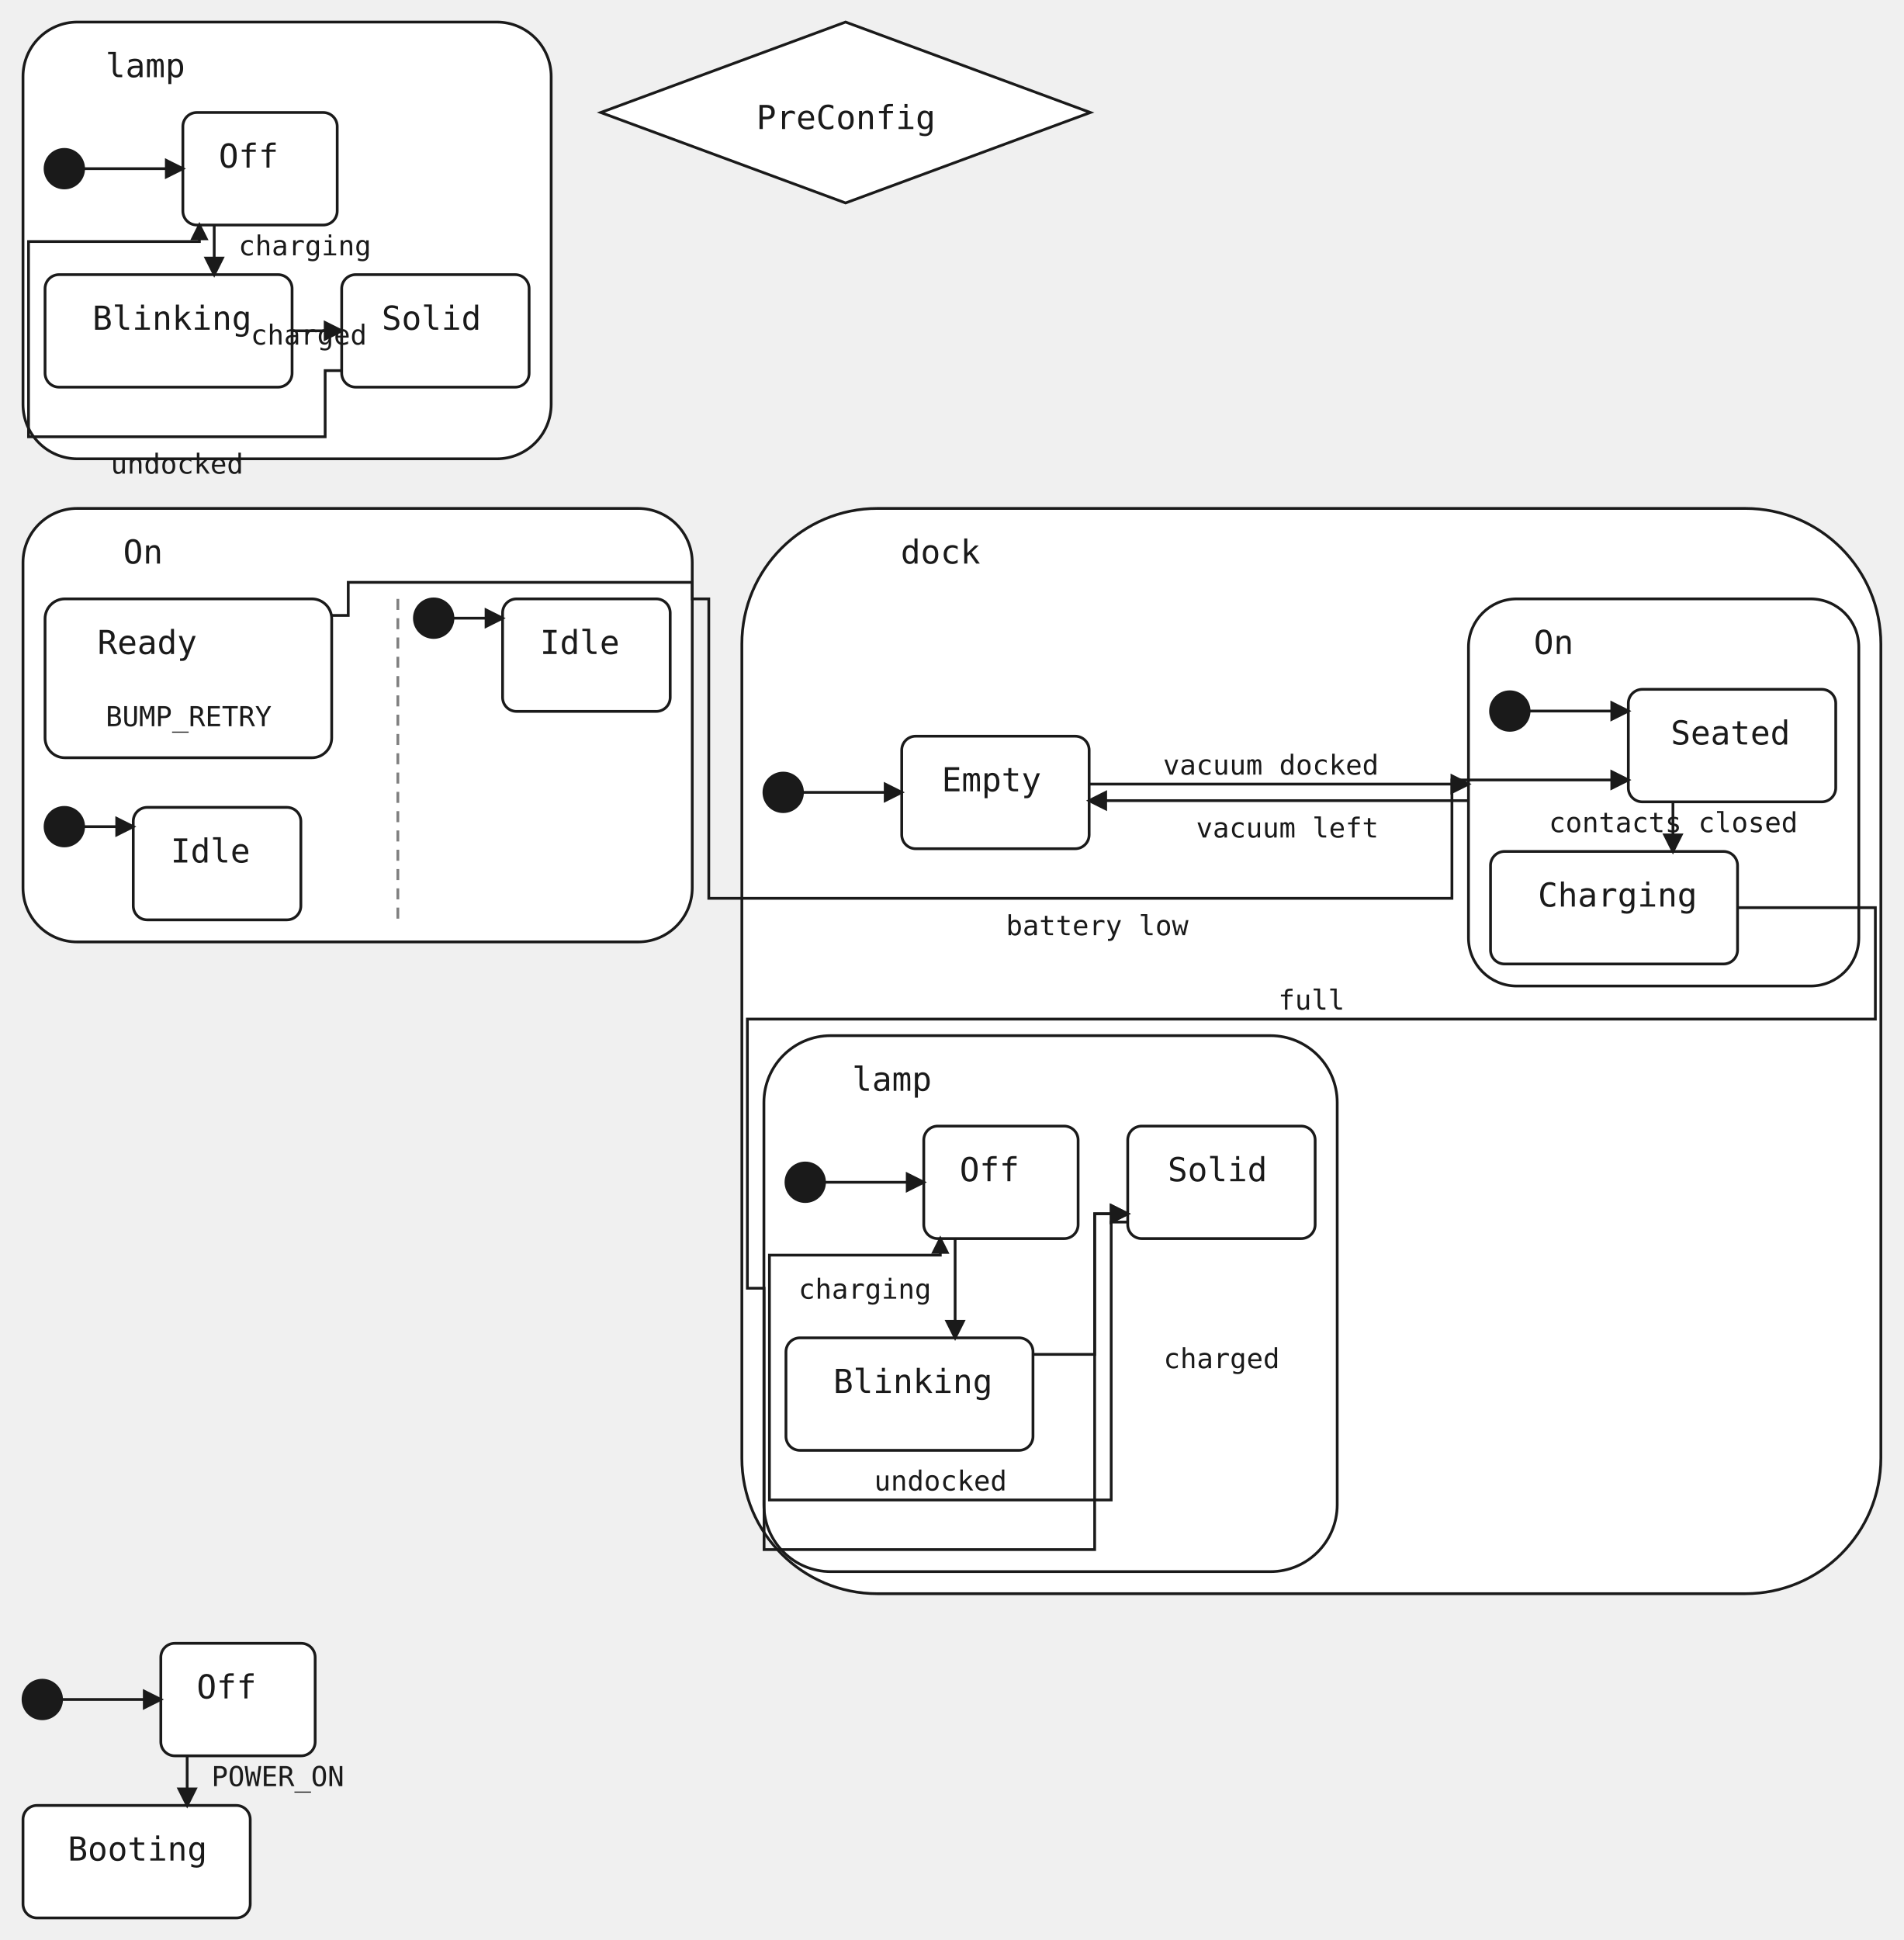
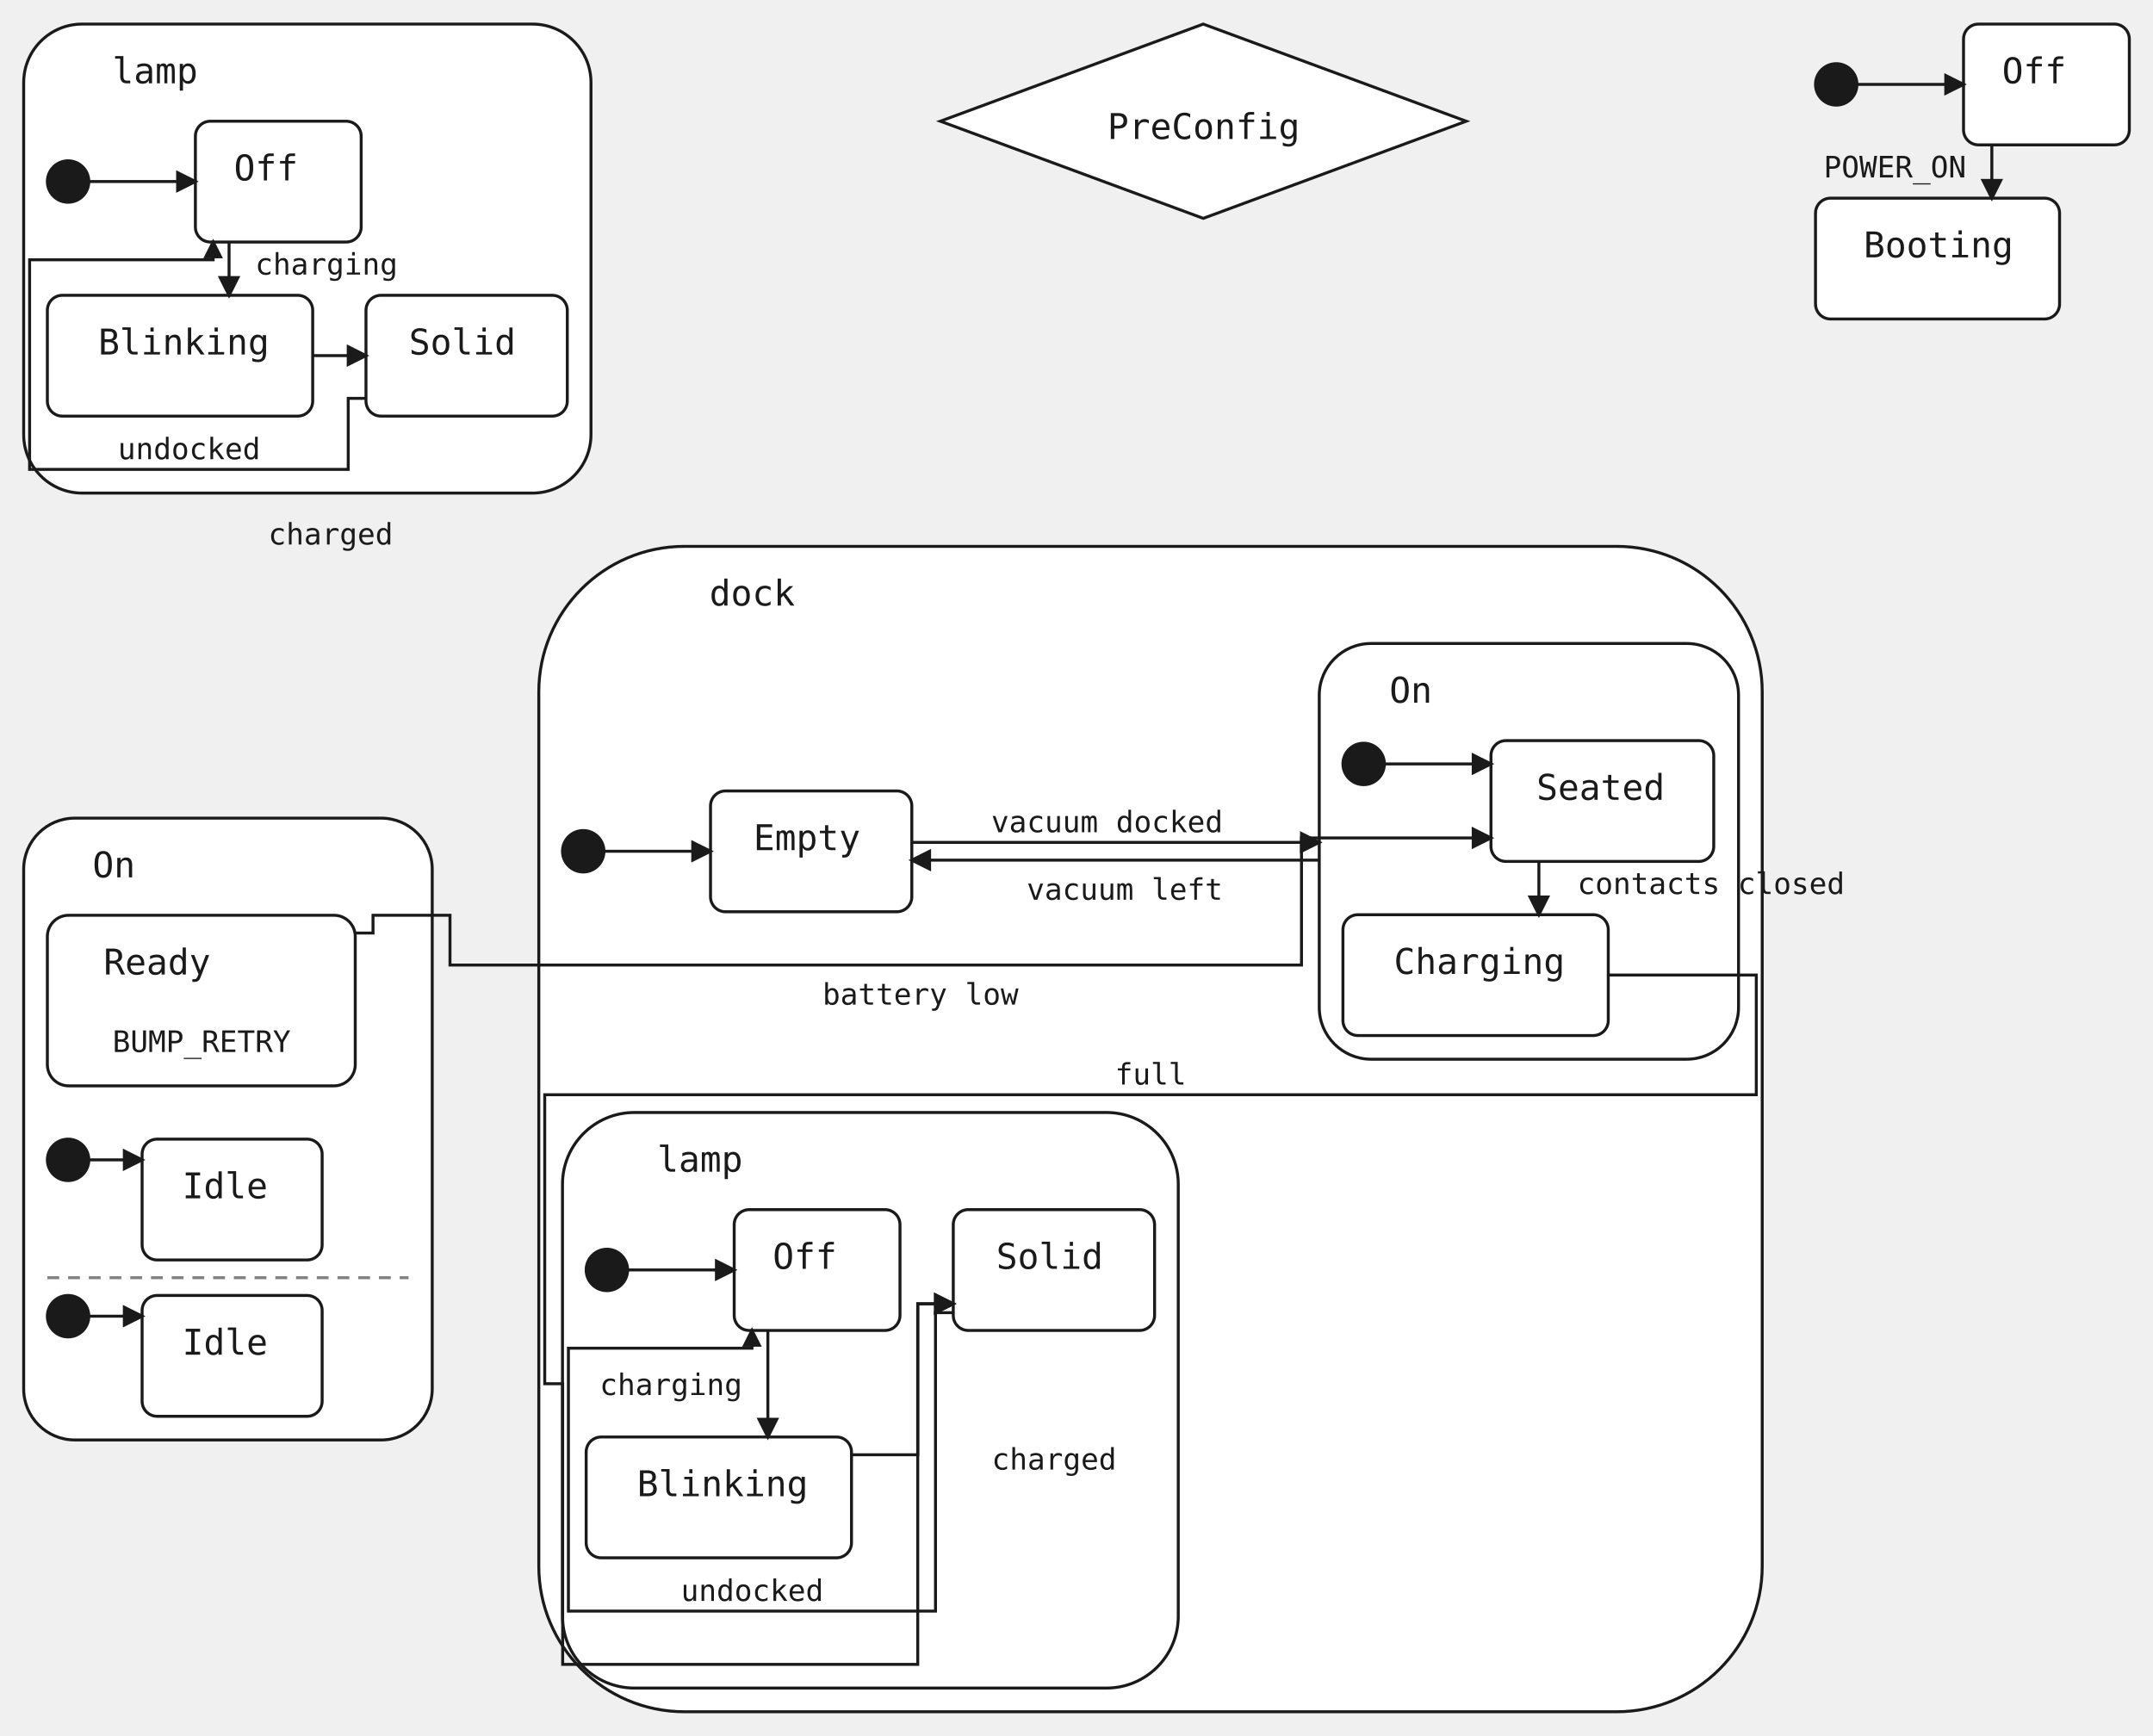
- <svg xmlns="http://www.w3.org/2000/svg" width="691" height="704" viewBox="-128 -128 11041 11260">
+ <svg xmlns="http://www.w3.org/2000/svg" width="728" height="587" viewBox="-128 -128 11636 9378">
  <style>text { font-family: "JetBrains Mono", monospace; font-kerning: none; }</style>
-   <rect x="4173" y="2823" width="6612" height="6299" rx="787" fill="#ffffff" stroke="#1a1a1a" stroke-width="16" class="scav-state scav-id-0" />
+   <rect x="2784" y="2823" width="6612" height="6299" rx="787" fill="#ffffff" stroke="#1a1a1a" stroke-width="16" class="scav-state scav-id-0" />
  <rect x="0" y="0" width="3066" height="2535" rx="316" fill="#ffffff" stroke="#1a1a1a" stroke-width="16" class="scav-state scav-id-1" />
-   <rect x="800" y="9410" width="896" height="653" rx="81" fill="#ffffff" stroke="#1a1a1a" stroke-width="16" class="scav-state scav-id-2" />
-   <rect x="0" y="10351" width="1319" height="653" rx="81" fill="#ffffff" stroke="#1a1a1a" stroke-width="16" class="scav-state scav-id-3" />
-   <rect x="0" y="2823" width="3885" height="2516" rx="314" fill="#ffffff" stroke="#1a1a1a" stroke-width="16" class="scav-state scav-id-5" />
-   <rect x="640" y="4558" width="973" height="653" rx="81" fill="#ffffff" stroke="#1a1a1a" stroke-width="16" class="scav-state scav-id-6" />
-   <rect x="128" y="3348" width="1664" height="922" rx="115" fill="#ffffff" stroke="#1a1a1a" stroke-width="16" class="scav-state scav-id-7" />
-   <rect x="2784" y="3348" width="973" height="653" rx="81" fill="#ffffff" stroke="#1a1a1a" stroke-width="16" class="scav-state scav-id-8" />
-   <rect x="4301" y="5883" width="3328" height="3111" rx="388" fill="#ffffff" stroke="#1a1a1a" stroke-width="16" class="scav-state scav-id-9" />
-   <rect x="5101" y="4145" width="1088" height="653" rx="81" fill="#ffffff" stroke="#1a1a1a" stroke-width="16" class="scav-state scav-id-10" />
-   <rect x="8391" y="3348" width="2266" height="2247" rx="280" fill="#ffffff" stroke="#1a1a1a" stroke-width="16" class="scav-state scav-id-11" />
-   <rect x="9319" y="3873" width="1204" height="653" rx="81" fill="#ffffff" stroke="#1a1a1a" stroke-width="16" class="scav-state scav-id-12" />
-   <rect x="8519" y="4814" width="1434" height="653" rx="81" fill="#ffffff" stroke="#1a1a1a" stroke-width="16" class="scav-state scav-id-13" />
+   <rect x="10484" y="0" width="896" height="653" rx="81" fill="#ffffff" stroke="#1a1a1a" stroke-width="16" class="scav-state scav-id-2" />
+   <rect x="9684" y="941" width="1319" height="653" rx="81" fill="#ffffff" stroke="#1a1a1a" stroke-width="16" class="scav-state scav-id-3" />
+   <rect x="0" y="4292" width="2208" height="3361" rx="276" fill="#ffffff" stroke="#1a1a1a" stroke-width="16" class="scav-state scav-id-5" />
+   <rect x="640" y="6027" width="973" height="653" rx="81" fill="#ffffff" stroke="#1a1a1a" stroke-width="16" class="scav-state scav-id-6" />
+   <rect x="128" y="4817" width="1664" height="922" rx="115" fill="#ffffff" stroke="#1a1a1a" stroke-width="16" class="scav-state scav-id-7" />
+   <rect x="640" y="6872" width="973" height="653" rx="81" fill="#ffffff" stroke="#1a1a1a" stroke-width="16" class="scav-state scav-id-8" />
+   <rect x="2912" y="5883" width="3328" height="3111" rx="388" fill="#ffffff" stroke="#1a1a1a" stroke-width="16" class="scav-state scav-id-9" />
+   <rect x="3712" y="4145" width="1088" height="653" rx="81" fill="#ffffff" stroke="#1a1a1a" stroke-width="16" class="scav-state scav-id-10" />
+   <rect x="7002" y="3348" width="2266" height="2247" rx="280" fill="#ffffff" stroke="#1a1a1a" stroke-width="16" class="scav-state scav-id-11" />
+   <rect x="7930" y="3873" width="1204" height="653" rx="81" fill="#ffffff" stroke="#1a1a1a" stroke-width="16" class="scav-state scav-id-12" />
+   <rect x="7130" y="4814" width="1434" height="653" rx="81" fill="#ffffff" stroke="#1a1a1a" stroke-width="16" class="scav-state scav-id-13" />
  <rect x="928" y="525" width="896" height="653" rx="81" fill="#ffffff" stroke="#1a1a1a" stroke-width="16" class="scav-state scav-id-14" />
  <rect x="128" y="1466" width="1434" height="653" rx="81" fill="#ffffff" stroke="#1a1a1a" stroke-width="16" class="scav-state scav-id-15" />
  <rect x="1850" y="1466" width="1088" height="653" rx="81" fill="#ffffff" stroke="#1a1a1a" stroke-width="16" class="scav-state scav-id-16" />
-   <rect x="5229" y="6408" width="896" height="653" rx="81" fill="#ffffff" stroke="#1a1a1a" stroke-width="16" class="scav-state scav-id-17" />
-   <rect x="4429" y="7637" width="1434" height="653" rx="81" fill="#ffffff" stroke="#1a1a1a" stroke-width="16" class="scav-state scav-id-18" />
-   <rect x="6413" y="6408" width="1088" height="653" rx="81" fill="#ffffff" stroke="#1a1a1a" stroke-width="16" class="scav-state scav-id-19" />
-   <line x1="2176" y1="3348" x2="2176" y2="5211" fill="none" stroke="#808080" stroke-width="16" stroke-dasharray="64,48" class="scav-sub scav-id-2" />
-   <polyline points="224,9736 704,9736" fill="none" stroke="#1a1a1a" stroke-width="16" class="scav-trans scav-id-0" />
-   <polyline points="953,10063 953,10255" fill="none" stroke="#1a1a1a" stroke-width="16" class="scav-trans scav-id-1" />
-   <polyline points="352,4670 544,4670" fill="none" stroke="#1a1a1a" stroke-width="16" class="scav-trans scav-id-2" />
-   <polyline points="1792,3444 1888,3444 1888,3252 3885,3252 3885,3348 3981,3348 3981,5086 4173,5086 8295,5086 8295,4399 8391,4399 9223,4399" fill="none" stroke="#1a1a1a" stroke-width="16" class="scav-trans scav-id-4" />
-   <polyline points="2496,3460 2688,3460" fill="none" stroke="#1a1a1a" stroke-width="16" class="scav-trans scav-id-5" />
-   <polyline points="8743,3999 9223,3999" fill="none" stroke="#1a1a1a" stroke-width="16" class="scav-trans scav-id-6" />
-   <polyline points="9578,4526 9578,4718" fill="none" stroke="#1a1a1a" stroke-width="16" class="scav-trans scav-id-7" />
-   <polyline points="9953,5140 10657,5140 10753,5140 10753,5787 4205,5787 4205,7349 4301,7349 4302,7349 4302,8866 6221,8866 6221,6917 6317,6917" fill="none" stroke="#1a1a1a" stroke-width="16" class="scav-trans scav-id-8" />
-   <polyline points="4525,4471 5005,4471" fill="none" stroke="#1a1a1a" stroke-width="16" class="scav-trans scav-id-9" />
-   <polyline points="6189,4423 8295,4423" fill="none" stroke="#1a1a1a" stroke-width="16" class="scav-trans scav-id-10" />
-   <polyline points="8391,4519 6285,4519" fill="none" stroke="#1a1a1a" stroke-width="16" class="scav-trans scav-id-11" />
+   <rect x="3840" y="6408" width="896" height="653" rx="81" fill="#ffffff" stroke="#1a1a1a" stroke-width="16" class="scav-state scav-id-17" />
+   <rect x="3040" y="7637" width="1434" height="653" rx="81" fill="#ffffff" stroke="#1a1a1a" stroke-width="16" class="scav-state scav-id-18" />
+   <rect x="5024" y="6408" width="1088" height="653" rx="81" fill="#ffffff" stroke="#1a1a1a" stroke-width="16" class="scav-state scav-id-19" />
+   <line x1="128" y1="6776" x2="2080" y2="6776" fill="none" stroke="#808080" stroke-width="16" stroke-dasharray="64,48" class="scav-sub scav-id-2" />
+   <polyline points="9908,326 10388,326" fill="none" stroke="#1a1a1a" stroke-width="16" class="scav-trans scav-id-0" />
+   <polyline points="10637,653 10637,845" fill="none" stroke="#1a1a1a" stroke-width="16" class="scav-trans scav-id-1" />
+   <polyline points="352,6139 544,6139" fill="none" stroke="#1a1a1a" stroke-width="16" class="scav-trans scav-id-2" />
+   <polyline points="1792,4913 1888,4913 1888,4817 2208,4817 2304,4817 2304,5086 2784,5086 6906,5086 6906,4399 7002,4399 7834,4399" fill="none" stroke="#1a1a1a" stroke-width="16" class="scav-trans scav-id-4" />
+   <polyline points="352,6984 544,6984" fill="none" stroke="#1a1a1a" stroke-width="16" class="scav-trans scav-id-5" />
+   <polyline points="7354,3999 7834,3999" fill="none" stroke="#1a1a1a" stroke-width="16" class="scav-trans scav-id-6" />
+   <polyline points="8189,4526 8189,4718" fill="none" stroke="#1a1a1a" stroke-width="16" class="scav-trans scav-id-7" />
+   <polyline points="8564,5140 9268,5140 9364,5140 9364,5787 2816,5787 2816,7349 2912,7349 2913,7349 2913,8866 4832,8866 4832,6917 4928,6917" fill="none" stroke="#1a1a1a" stroke-width="16" class="scav-trans scav-id-8" />
+   <polyline points="3136,4471 3616,4471" fill="none" stroke="#1a1a1a" stroke-width="16" class="scav-trans scav-id-9" />
+   <polyline points="4800,4423 6906,4423" fill="none" stroke="#1a1a1a" stroke-width="16" class="scav-trans scav-id-10" />
+   <polyline points="7002,4519 4896,4519" fill="none" stroke="#1a1a1a" stroke-width="16" class="scav-trans scav-id-11" />
  <polyline points="352,851 832,851" fill="none" stroke="#1a1a1a" stroke-width="16" class="scav-trans scav-id-12" />
  <polyline points="1110,1178 1110,1370" fill="none" stroke="#1a1a1a" stroke-width="16" class="scav-trans scav-id-13" />
  <polyline points="1562,1792 1754,1792" fill="none" stroke="#1a1a1a" stroke-width="16" class="scav-trans scav-id-14" />
  <polyline points="1850,2023 1754,2023 1754,2407 32,2407 32,1274 1024,1274 1024,1226" fill="none" stroke="#1a1a1a" stroke-width="16" class="scav-trans scav-id-15" />
-   <polyline points="4653,6734 5133,6734" fill="none" stroke="#1a1a1a" stroke-width="16" class="scav-trans scav-id-16" />
-   <polyline points="5411,7061 5411,7541" fill="none" stroke="#1a1a1a" stroke-width="16" class="scav-trans scav-id-17" />
-   <polyline points="5863,7733 6221,7733 6221,6917 6317,6917" fill="none" stroke="#1a1a1a" stroke-width="16" class="scav-trans scav-id-18" />
-   <polyline points="6413,6965 6317,6965 6317,8578 4333,8578 4333,7157 5325,7157 5325,7109" fill="none" stroke="#1a1a1a" stroke-width="16" class="scav-trans scav-id-19" />
-   <polygon points="800,9736 704,9784 704,9688" fill="#1a1a1a" stroke="#1a1a1a" stroke-width="16" class="scav-trans scav-id-0" />
-   <polygon points="953,10351 905,10255 1001,10255" fill="#1a1a1a" stroke="#1a1a1a" stroke-width="16" class="scav-trans scav-id-1" />
-   <polygon points="640,4670 544,4718 544,4622" fill="#1a1a1a" stroke="#1a1a1a" stroke-width="16" class="scav-trans scav-id-2" />
-   <polygon points="9319,4399 9223,4447 9223,4351" fill="#1a1a1a" stroke="#1a1a1a" stroke-width="16" class="scav-trans scav-id-4" />
-   <polygon points="2784,3460 2688,3508 2688,3412" fill="#1a1a1a" stroke="#1a1a1a" stroke-width="16" class="scav-trans scav-id-5" />
-   <polygon points="9319,3999 9223,4047 9223,3951" fill="#1a1a1a" stroke="#1a1a1a" stroke-width="16" class="scav-trans scav-id-6" />
-   <polygon points="9578,4814 9530,4718 9626,4718" fill="#1a1a1a" stroke="#1a1a1a" stroke-width="16" class="scav-trans scav-id-7" />
-   <polygon points="6413,6917 6317,6965 6317,6869" fill="#1a1a1a" stroke="#1a1a1a" stroke-width="16" class="scav-trans scav-id-8" />
-   <polygon points="5101,4471 5005,4519 5005,4423" fill="#1a1a1a" stroke="#1a1a1a" stroke-width="16" class="scav-trans scav-id-9" />
-   <polygon points="8391,4423 8295,4471 8295,4375" fill="#1a1a1a" stroke="#1a1a1a" stroke-width="16" class="scav-trans scav-id-10" />
-   <polygon points="6189,4519 6285,4471 6285,4567" fill="#1a1a1a" stroke="#1a1a1a" stroke-width="16" class="scav-trans scav-id-11" />
+   <polyline points="3264,6734 3744,6734" fill="none" stroke="#1a1a1a" stroke-width="16" class="scav-trans scav-id-16" />
+   <polyline points="4022,7061 4022,7541" fill="none" stroke="#1a1a1a" stroke-width="16" class="scav-trans scav-id-17" />
+   <polyline points="4474,7733 4832,7733 4832,6917 4928,6917" fill="none" stroke="#1a1a1a" stroke-width="16" class="scav-trans scav-id-18" />
+   <polyline points="5024,6965 4928,6965 4928,8578 2944,8578 2944,7157 3936,7157 3936,7109" fill="none" stroke="#1a1a1a" stroke-width="16" class="scav-trans scav-id-19" />
+   <polygon points="10484,326 10388,374 10388,278" fill="#1a1a1a" stroke="#1a1a1a" stroke-width="16" class="scav-trans scav-id-0" />
+   <polygon points="10637,941 10589,845 10685,845" fill="#1a1a1a" stroke="#1a1a1a" stroke-width="16" class="scav-trans scav-id-1" />
+   <polygon points="640,6139 544,6187 544,6091" fill="#1a1a1a" stroke="#1a1a1a" stroke-width="16" class="scav-trans scav-id-2" />
+   <polygon points="7930,4399 7834,4447 7834,4351" fill="#1a1a1a" stroke="#1a1a1a" stroke-width="16" class="scav-trans scav-id-4" />
+   <polygon points="640,6984 544,7032 544,6936" fill="#1a1a1a" stroke="#1a1a1a" stroke-width="16" class="scav-trans scav-id-5" />
+   <polygon points="7930,3999 7834,4047 7834,3951" fill="#1a1a1a" stroke="#1a1a1a" stroke-width="16" class="scav-trans scav-id-6" />
+   <polygon points="8189,4814 8141,4718 8237,4718" fill="#1a1a1a" stroke="#1a1a1a" stroke-width="16" class="scav-trans scav-id-7" />
+   <polygon points="5024,6917 4928,6965 4928,6869" fill="#1a1a1a" stroke="#1a1a1a" stroke-width="16" class="scav-trans scav-id-8" />
+   <polygon points="3712,4471 3616,4519 3616,4423" fill="#1a1a1a" stroke="#1a1a1a" stroke-width="16" class="scav-trans scav-id-9" />
+   <polygon points="7002,4423 6906,4471 6906,4375" fill="#1a1a1a" stroke="#1a1a1a" stroke-width="16" class="scav-trans scav-id-10" />
+   <polygon points="4800,4519 4896,4471 4896,4567" fill="#1a1a1a" stroke="#1a1a1a" stroke-width="16" class="scav-trans scav-id-11" />
  <polygon points="928,851 832,899 832,803" fill="#1a1a1a" stroke="#1a1a1a" stroke-width="16" class="scav-trans scav-id-12" />
  <polygon points="1110,1466 1062,1370 1158,1370" fill="#1a1a1a" stroke="#1a1a1a" stroke-width="16" class="scav-trans scav-id-13" />
  <polygon points="1850,1792 1754,1840 1754,1744" fill="#1a1a1a" stroke="#1a1a1a" stroke-width="16" class="scav-trans scav-id-14" />
  <polygon points="1024,1178 1064,1258 984,1258" fill="#1a1a1a" stroke="#1a1a1a" stroke-width="16" class="scav-trans scav-id-15" />
-   <polygon points="5229,6734 5133,6782 5133,6686" fill="#1a1a1a" stroke="#1a1a1a" stroke-width="16" class="scav-trans scav-id-16" />
-   <polygon points="5411,7637 5363,7541 5459,7541" fill="#1a1a1a" stroke="#1a1a1a" stroke-width="16" class="scav-trans scav-id-17" />
-   <polygon points="6413,6917 6317,6965 6317,6869" fill="#1a1a1a" stroke="#1a1a1a" stroke-width="16" class="scav-trans scav-id-18" />
-   <polygon points="5325,7061 5365,7141 5285,7141" fill="#1a1a1a" stroke="#1a1a1a" stroke-width="16" class="scav-trans scav-id-19" />
-   <polygon points="4775,0 6196,525 4775,1050 3354,525" fill="#ffffff" stroke="#1a1a1a" stroke-width="16" class="scav-state scav-id-4" />
-   <text x="1094" y="10239" font-size="160" textLength="768" lengthAdjust="spacing" fill="#1a1a1a" class="scav-trans scav-id-1">POWER_ON</text>
-   <text x="480" y="4087" font-size="160" textLength="960" lengthAdjust="spacing" fill="#1a1a1a" class="scav-trans scav-id-3">BUMP_RETRY</text>
-   <text x="5706" y="5300" font-size="160" textLength="1056" lengthAdjust="spacing" fill="#1a1a1a" class="scav-trans scav-id-4">battery low</text>
-   <text x="8858" y="4702" font-size="160" textLength="1440" lengthAdjust="spacing" fill="#1a1a1a" class="scav-trans scav-id-7">contacts closed</text>
-   <text x="7287" y="5732" font-size="160" textLength="384" lengthAdjust="spacing" fill="#1a1a1a" class="scav-trans scav-id-8">full</text>
-   <text x="6618" y="4368" font-size="160" textLength="1248" lengthAdjust="spacing" fill="#1a1a1a" class="scav-trans scav-id-10">vacuum docked</text>
-   <text x="6810" y="4733" font-size="160" textLength="1056" lengthAdjust="spacing" fill="#1a1a1a" class="scav-trans scav-id-11">vacuum left</text>
+   <polygon points="3840,6734 3744,6782 3744,6686" fill="#1a1a1a" stroke="#1a1a1a" stroke-width="16" class="scav-trans scav-id-16" />
+   <polygon points="4022,7637 3974,7541 4070,7541" fill="#1a1a1a" stroke="#1a1a1a" stroke-width="16" class="scav-trans scav-id-17" />
+   <polygon points="5024,6917 4928,6965 4928,6869" fill="#1a1a1a" stroke="#1a1a1a" stroke-width="16" class="scav-trans scav-id-18" />
+   <polygon points="3936,7061 3976,7141 3896,7141" fill="#1a1a1a" stroke="#1a1a1a" stroke-width="16" class="scav-trans scav-id-19" />
+   <polygon points="6375,0 7796,525 6375,1050 4954,525" fill="#ffffff" stroke="#1a1a1a" stroke-width="16" class="scav-state scav-id-4" />
+   <text x="9728" y="829" font-size="160" textLength="768" lengthAdjust="spacing" fill="#1a1a1a" class="scav-trans scav-id-1">POWER_ON</text>
+   <text x="480" y="5556" font-size="160" textLength="960" lengthAdjust="spacing" fill="#1a1a1a" class="scav-trans scav-id-3">BUMP_RETRY</text>
+   <text x="4317" y="5300" font-size="160" textLength="1056" lengthAdjust="spacing" fill="#1a1a1a" class="scav-trans scav-id-4">battery low</text>
+   <text x="8397" y="4702" font-size="160" textLength="1440" lengthAdjust="spacing" fill="#1a1a1a" class="scav-trans scav-id-7">contacts closed</text>
+   <text x="5898" y="5732" font-size="160" textLength="384" lengthAdjust="spacing" fill="#1a1a1a" class="scav-trans scav-id-8">full</text>
+   <text x="5229" y="4368" font-size="160" textLength="1248" lengthAdjust="spacing" fill="#1a1a1a" class="scav-trans scav-id-10">vacuum docked</text>
+   <text x="5421" y="4733" font-size="160" textLength="1056" lengthAdjust="spacing" fill="#1a1a1a" class="scav-trans scav-id-11">vacuum left</text>
  <text x="1251" y="1354" font-size="160" textLength="768" lengthAdjust="spacing" fill="#1a1a1a" class="scav-trans scav-id-13">charging</text>
-   <text x="1322" y="1872" font-size="160" textLength="672" lengthAdjust="spacing" fill="#1a1a1a" class="scav-trans scav-id-14">charged</text>
-   <text x="509" y="2621" font-size="160" textLength="768" lengthAdjust="spacing" fill="#1a1a1a" class="scav-trans scav-id-15">undocked</text>
-   <text x="4502" y="7410" font-size="160" textLength="768" lengthAdjust="spacing" fill="#1a1a1a" class="scav-trans scav-id-17">charging</text>
-   <text x="6621" y="7813" font-size="160" textLength="672" lengthAdjust="spacing" fill="#1a1a1a" class="scav-trans scav-id-18">charged</text>
-   <text x="4941" y="8523" font-size="160" textLength="768" lengthAdjust="spacing" fill="#1a1a1a" class="scav-trans scav-id-19">undocked</text>
-   <text x="5095" y="3143" font-size="192" textLength="461" lengthAdjust="spacing" fill="#1a1a1a" class="scav-state scav-id-0">dock</text>
+   <text x="1322" y="2813" font-size="160" textLength="672" lengthAdjust="spacing" fill="#1a1a1a" class="scav-trans scav-id-14">charged</text>
+   <text x="509" y="2352" font-size="160" textLength="768" lengthAdjust="spacing" fill="#1a1a1a" class="scav-trans scav-id-15">undocked</text>
+   <text x="3113" y="7410" font-size="160" textLength="768" lengthAdjust="spacing" fill="#1a1a1a" class="scav-trans scav-id-17">charging</text>
+   <text x="5232" y="7813" font-size="160" textLength="672" lengthAdjust="spacing" fill="#1a1a1a" class="scav-trans scav-id-18">charged</text>
+   <text x="3552" y="8523" font-size="160" textLength="768" lengthAdjust="spacing" fill="#1a1a1a" class="scav-trans scav-id-19">undocked</text>
+   <text x="3706" y="3143" font-size="192" textLength="461" lengthAdjust="spacing" fill="#1a1a1a" class="scav-state scav-id-0">dock</text>
  <text x="479" y="320" font-size="192" textLength="461" lengthAdjust="spacing" fill="#1a1a1a" class="scav-state scav-id-1">lamp</text>
-   <text x="1008" y="9730" font-size="192" textLength="346" lengthAdjust="spacing" fill="#1a1a1a" class="scav-state scav-id-2">Off</text>
-   <text x="260" y="10671" font-size="192" textLength="807" lengthAdjust="spacing" fill="#1a1a1a" class="scav-state scav-id-3">Booting</text>
-   <text x="4257" y="621" font-size="192" textLength="1037" lengthAdjust="spacing" fill="#1a1a1a" class="scav-state scav-id-4">PreConfig</text>
-   <text x="581" y="3143" font-size="192" textLength="231" lengthAdjust="spacing" fill="#1a1a1a" class="scav-state scav-id-5">On</text>
-   <text x="857" y="4878" font-size="192" textLength="461" lengthAdjust="spacing" fill="#1a1a1a" class="scav-state scav-id-6">Idle</text>
-   <text x="432" y="3668" font-size="192" textLength="576" lengthAdjust="spacing" fill="#1a1a1a" class="scav-state scav-id-7">Ready</text>
-   <text x="3001" y="3668" font-size="192" textLength="461" lengthAdjust="spacing" fill="#1a1a1a" class="scav-state scav-id-8">Idle</text>
-   <text x="4813" y="6203" font-size="192" textLength="461" lengthAdjust="spacing" fill="#1a1a1a" class="scav-state scav-id-9">lamp</text>
-   <text x="5333" y="4465" font-size="192" textLength="576" lengthAdjust="spacing" fill="#1a1a1a" class="scav-state scav-id-10">Empty</text>
-   <text x="8770" y="3668" font-size="192" textLength="231" lengthAdjust="spacing" fill="#1a1a1a" class="scav-state scav-id-11">On</text>
-   <text x="9565" y="4193" font-size="192" textLength="692" lengthAdjust="spacing" fill="#1a1a1a" class="scav-state scav-id-12">Seated</text>
-   <text x="8794" y="5134" font-size="192" textLength="922" lengthAdjust="spacing" fill="#1a1a1a" class="scav-state scav-id-13">Charging</text>
+   <text x="10692" y="320" font-size="192" textLength="346" lengthAdjust="spacing" fill="#1a1a1a" class="scav-state scav-id-2">Off</text>
+   <text x="9944" y="1261" font-size="192" textLength="807" lengthAdjust="spacing" fill="#1a1a1a" class="scav-state scav-id-3">Booting</text>
+   <text x="5857" y="621" font-size="192" textLength="1037" lengthAdjust="spacing" fill="#1a1a1a" class="scav-state scav-id-4">PreConfig</text>
+   <text x="372" y="4612" font-size="192" textLength="231" lengthAdjust="spacing" fill="#1a1a1a" class="scav-state scav-id-5">On</text>
+   <text x="857" y="6347" font-size="192" textLength="461" lengthAdjust="spacing" fill="#1a1a1a" class="scav-state scav-id-6">Idle</text>
+   <text x="432" y="5137" font-size="192" textLength="576" lengthAdjust="spacing" fill="#1a1a1a" class="scav-state scav-id-7">Ready</text>
+   <text x="857" y="7192" font-size="192" textLength="461" lengthAdjust="spacing" fill="#1a1a1a" class="scav-state scav-id-8">Idle</text>
+   <text x="3424" y="6203" font-size="192" textLength="461" lengthAdjust="spacing" fill="#1a1a1a" class="scav-state scav-id-9">lamp</text>
+   <text x="3944" y="4465" font-size="192" textLength="576" lengthAdjust="spacing" fill="#1a1a1a" class="scav-state scav-id-10">Empty</text>
+   <text x="7381" y="3668" font-size="192" textLength="231" lengthAdjust="spacing" fill="#1a1a1a" class="scav-state scav-id-11">On</text>
+   <text x="8176" y="4193" font-size="192" textLength="692" lengthAdjust="spacing" fill="#1a1a1a" class="scav-state scav-id-12">Seated</text>
+   <text x="7405" y="5134" font-size="192" textLength="922" lengthAdjust="spacing" fill="#1a1a1a" class="scav-state scav-id-13">Charging</text>
  <text x="1136" y="845" font-size="192" textLength="346" lengthAdjust="spacing" fill="#1a1a1a" class="scav-state scav-id-14">Off</text>
  <text x="403" y="1786" font-size="192" textLength="922" lengthAdjust="spacing" fill="#1a1a1a" class="scav-state scav-id-15">Blinking</text>
  <text x="2082" y="1786" font-size="192" textLength="576" lengthAdjust="spacing" fill="#1a1a1a" class="scav-state scav-id-16">Solid</text>
-   <text x="5437" y="6728" font-size="192" textLength="346" lengthAdjust="spacing" fill="#1a1a1a" class="scav-state scav-id-17">Off</text>
-   <text x="4704" y="7957" font-size="192" textLength="922" lengthAdjust="spacing" fill="#1a1a1a" class="scav-state scav-id-18">Blinking</text>
-   <text x="6645" y="6728" font-size="192" textLength="576" lengthAdjust="spacing" fill="#1a1a1a" class="scav-state scav-id-19">Solid</text>
-   <circle cx="112" cy="9736" r="112" fill="#1a1a1a" stroke="#1a1a1a" stroke-width="16" class="scav-state scav-id-20" />
-   <circle cx="240" cy="4670" r="112" fill="#1a1a1a" stroke="#1a1a1a" stroke-width="16" class="scav-state scav-id-21" />
-   <circle cx="2384" cy="3460" r="112" fill="#1a1a1a" stroke="#1a1a1a" stroke-width="16" class="scav-state scav-id-22" />
-   <circle cx="8631" cy="3999" r="112" fill="#1a1a1a" stroke="#1a1a1a" stroke-width="16" class="scav-state scav-id-23" />
-   <circle cx="4413" cy="4471" r="112" fill="#1a1a1a" stroke="#1a1a1a" stroke-width="16" class="scav-state scav-id-24" />
+   <text x="4048" y="6728" font-size="192" textLength="346" lengthAdjust="spacing" fill="#1a1a1a" class="scav-state scav-id-17">Off</text>
+   <text x="3315" y="7957" font-size="192" textLength="922" lengthAdjust="spacing" fill="#1a1a1a" class="scav-state scav-id-18">Blinking</text>
+   <text x="5256" y="6728" font-size="192" textLength="576" lengthAdjust="spacing" fill="#1a1a1a" class="scav-state scav-id-19">Solid</text>
+   <circle cx="9796" cy="326" r="112" fill="#1a1a1a" stroke="#1a1a1a" stroke-width="16" class="scav-state scav-id-20" />
+   <circle cx="240" cy="6139" r="112" fill="#1a1a1a" stroke="#1a1a1a" stroke-width="16" class="scav-state scav-id-21" />
+   <circle cx="240" cy="6984" r="112" fill="#1a1a1a" stroke="#1a1a1a" stroke-width="16" class="scav-state scav-id-22" />
+   <circle cx="7242" cy="3999" r="112" fill="#1a1a1a" stroke="#1a1a1a" stroke-width="16" class="scav-state scav-id-23" />
+   <circle cx="3024" cy="4471" r="112" fill="#1a1a1a" stroke="#1a1a1a" stroke-width="16" class="scav-state scav-id-24" />
  <circle cx="240" cy="851" r="112" fill="#1a1a1a" stroke="#1a1a1a" stroke-width="16" class="scav-state scav-id-25" />
-   <circle cx="4541" cy="6734" r="112" fill="#1a1a1a" stroke="#1a1a1a" stroke-width="16" class="scav-state scav-id-26" />
+   <circle cx="3152" cy="6734" r="112" fill="#1a1a1a" stroke="#1a1a1a" stroke-width="16" class="scav-state scav-id-26" />
</svg>
